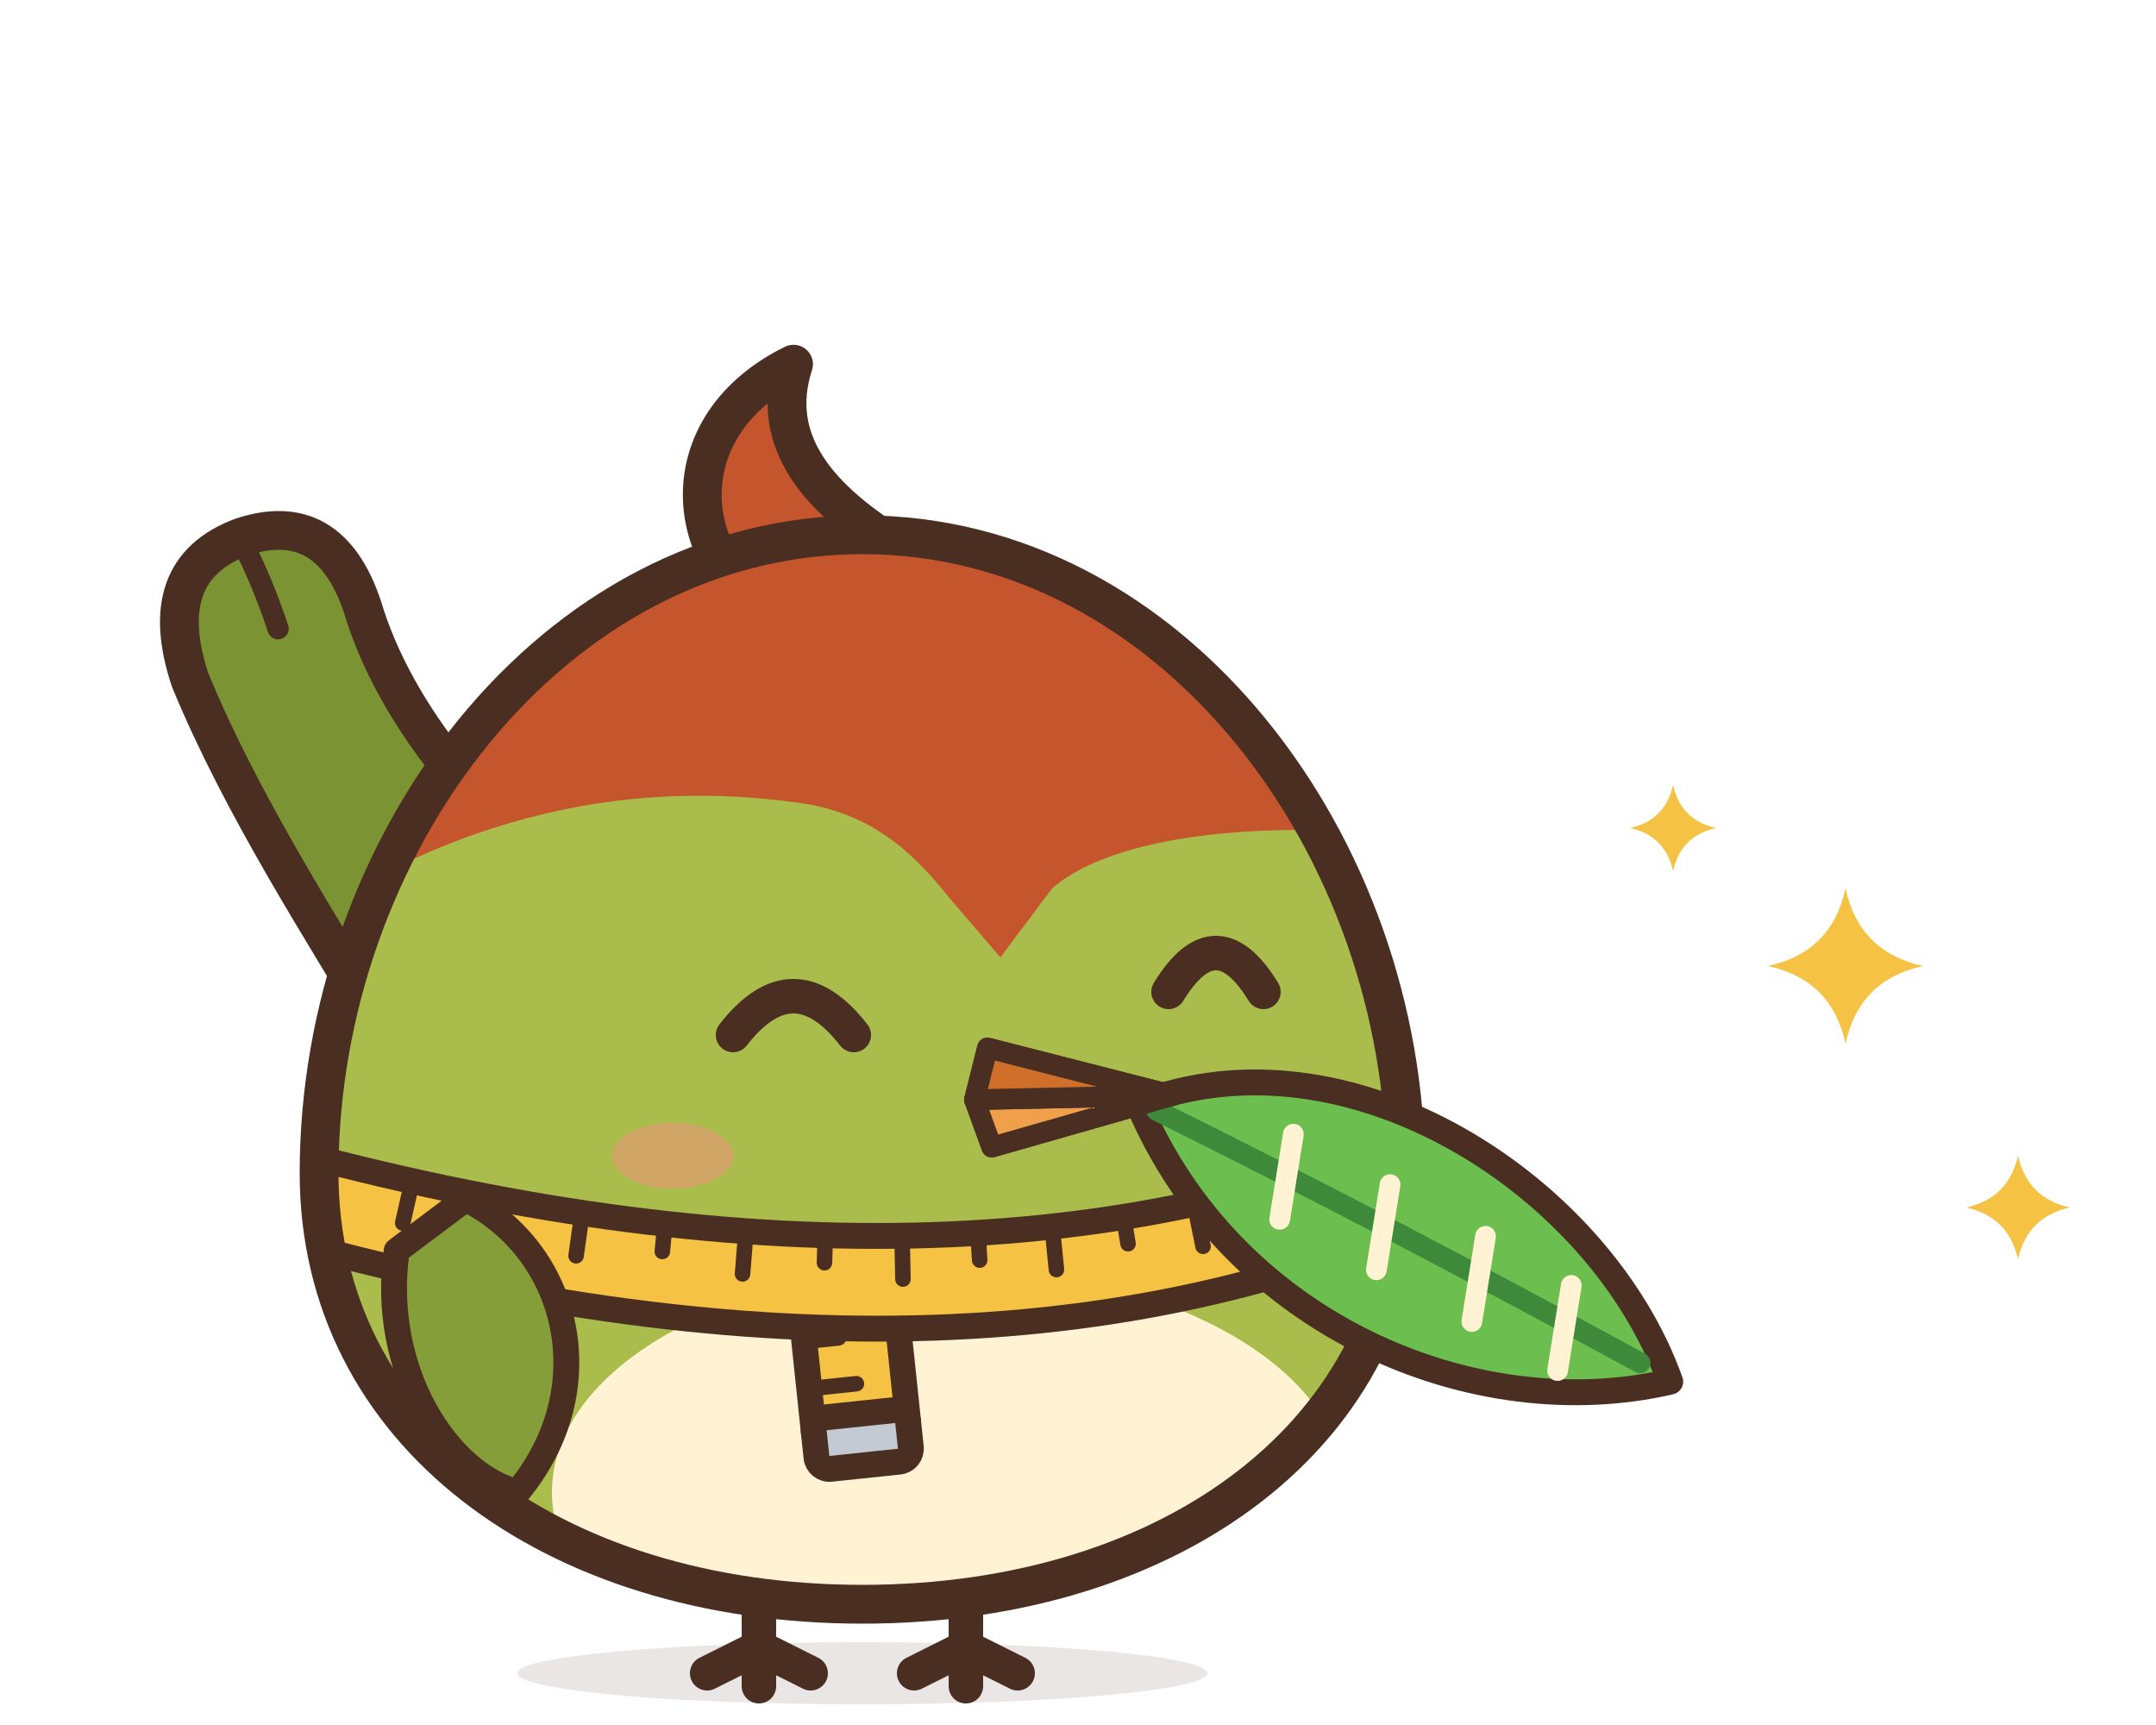
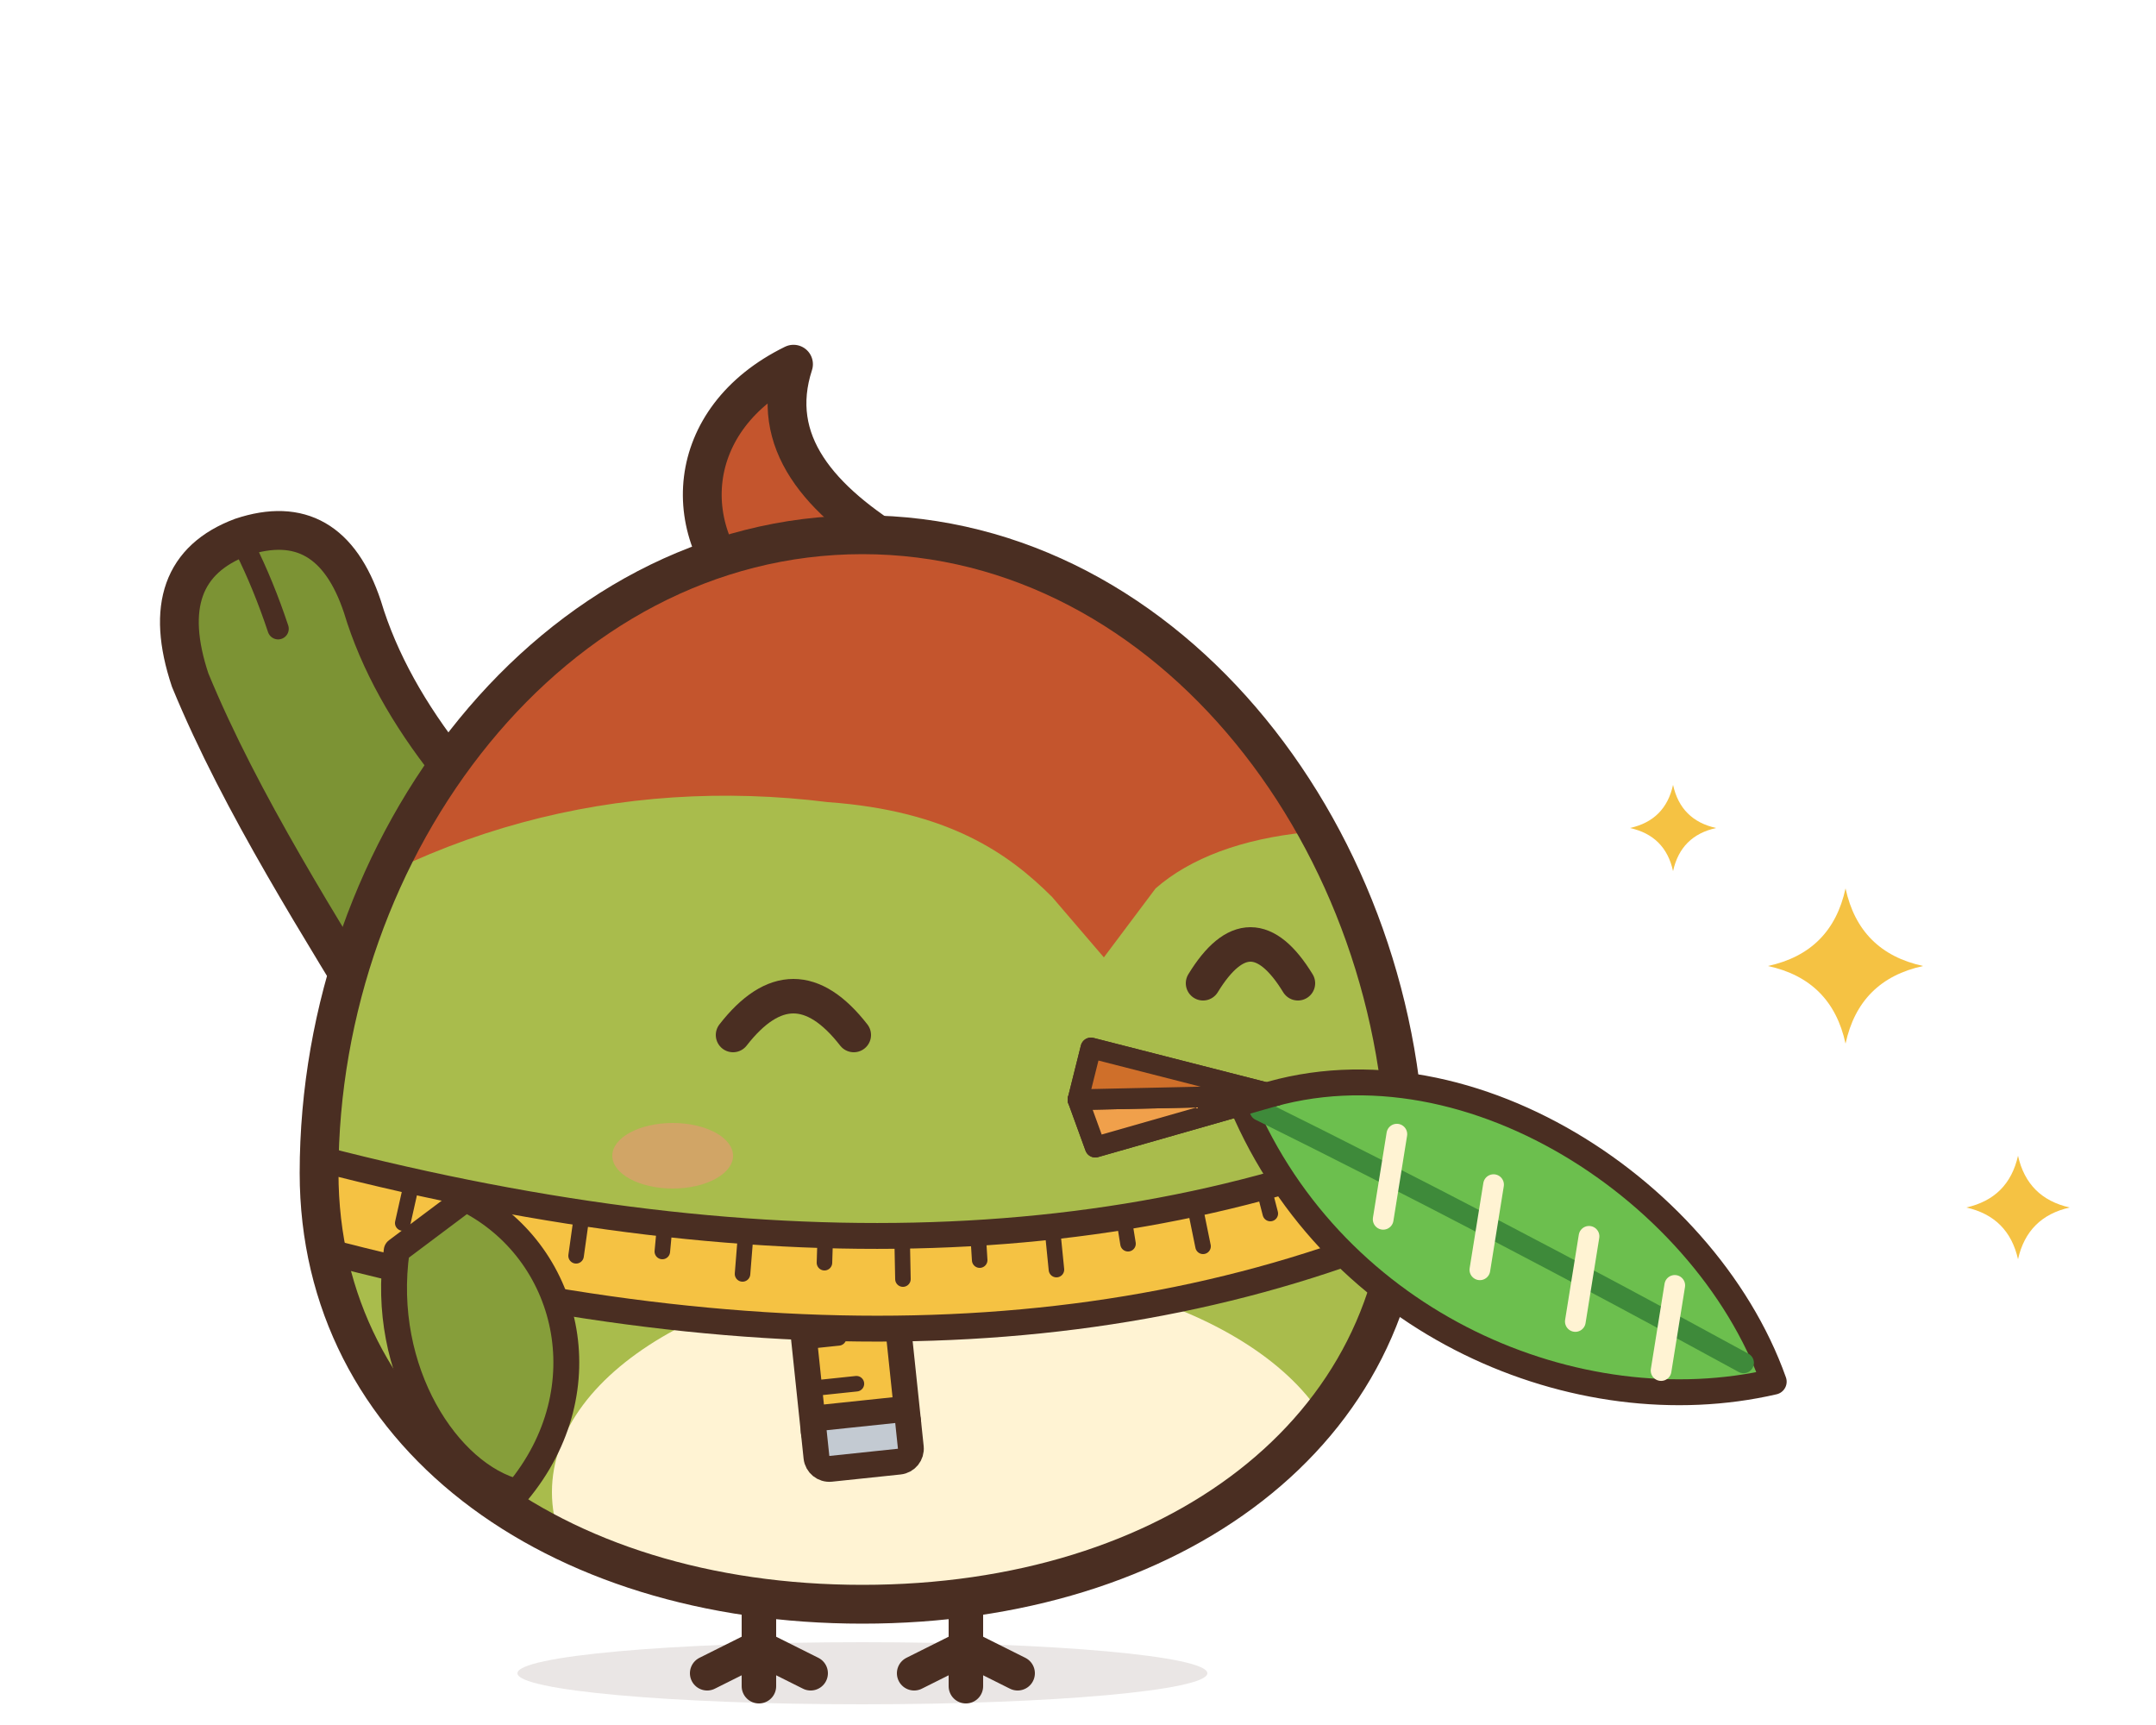
<svg xmlns="http://www.w3.org/2000/svg" viewBox="0 0 250 200" width="250" height="200" role="img" aria-labelledby="t d">
  <style>.tail{transform-box:fill-box;transform-origin:90% 92%}.wing{transform-box:fill-box;transform-origin:50% 5%}.eye{transform-box:fill-box;transform-origin:50% 50%}.offer{transform-box:fill-box;transform-origin:50% 100%;animation:offer 2.6s ease-in-out infinite}.tail{animation:bob 2.6s ease-in-out infinite}.wing{animation:lift 2.6s ease-in-out infinite}.star{transform-box:fill-box;transform-origin:50% 50%;animation:twinkle 2.6s ease-in-out infinite}.star.s2{animation-delay:.35s}.star.s3{animation-delay:.7s}@keyframes offer{0%,100%{transform:rotate(0) translateY(0)}35%,65%{transform:rotate(3deg) translateY(-3px)}}@keyframes bob{0%,100%{transform:rotate(0)}45%{transform:rotate(-7deg)}60%{transform:rotate(2deg)}}@keyframes lift{0%,100%{transform:rotate(0)}35%,65%{transform:rotate(-14deg)}}@keyframes twinkle{0%,100%{transform:scale(.55);opacity:.5}40%{transform:scale(1.1);opacity:1}}@media (prefers-reduced-motion: reduce){*{animation:none!important}}</style>
  <g class="offer">
    <defs>
      <clipPath id="fitz-rec">
        <path d="M100 62 C 136 62, 163 98, 163 136 C 163 166, 136 186, 100 186 C 64 186, 37 166, 37 136 C 37 98, 64 62, 100 62 Z" />
      </clipPath>
    </defs>
    <ellipse class="shadow" cx="100" cy="194" rx="40" ry="3.6" fill="#4A2E22" opacity=".12" />
    <g class="bird">
      <g class="feet">
        <path d="M88 183 L88 191 M82 194 L88 191 L94 194 M88 191 L88 195.5" stroke="#4A2E22" stroke-width="4" stroke-linecap="round" stroke-linejoin="round" fill="none" />
        <path d="M112 183 L112 191 M106 194 L112 191 L118 194 M112 191 L112 195.5" stroke="#4A2E22" stroke-width="4" stroke-linecap="round" stroke-linejoin="round" fill="none" />
      </g>
      <g class="tail">
        <g transform="translate(9.3 16.8) scale(.85)">
          <path d="M70 104 L42 122 C 33 107, 22 90, 15 73 Q 10 58 22 53.5 Q 34 49.5 38.5 63 C 43 78, 55 92, 70 104 Z" fill="#7C9334" stroke="#4A2E22" stroke-width="5.29" stroke-linejoin="round" />
          <path d="M22.5 55 Q 25 60 27 66" fill="none" stroke="#4A2E22" stroke-width="2.9" stroke-linecap="round" />
        </g>
      </g>
      <g class="tuft" transform="rotate(-14 100 66) translate(-6 0)">
        <path d="M93 67 C 86 57, 90 44, 104 41 C 99 49, 103 57, 111 65 Z" fill="#C4552D" stroke="#4A2E22" stroke-width="4.5" stroke-linejoin="round" />
      </g>
      <g class="body">
        <path d="M100 62 C 136 62, 163 98, 163 136 C 163 166, 136 186, 100 186 C 64 186, 37 166, 37 136 C 37 98, 64 62, 100 62 Z" fill="#A9BC4C" />
        <g clip-path="url(#fitz-rec)">
-           <path d="M28 112 C 48 96, 70 90, 92 93 C 101 94, 106 99, 110 104 L116 111 L122 103 C 130 96, 152 94, 178 99 L178 40 L28 40 Z" fill="#C4552D" />
+           <path d="M28 112 C 48 96, 72 90, 96 93 C 110 94, 117 99, 122 104 L128 111 L134 103 C 142 96, 158 94, 178 99 L178 40 L28 40 Z" fill="#C4552D" />
          <ellipse cx="110" cy="173" rx="46" ry="26" fill="#FFF3D3" />
        </g>
        <g transform="translate(98 148) rotate(-6)">
          <rect x="-5.5" y="0" width="11" height="19" rx="1.5" fill="#F5C243" stroke="#4A2E22" stroke-width="3" />
          <path d="M-5.5 7 L-1.5 7 M-5.5 12.5 L0 12.5" stroke="#4A2E22" stroke-width="1.8" stroke-linecap="round" />
          <rect x="-5.5" y="16" width="11" height="6" rx="1.5" fill="#C3CAD2" stroke="#4A2E22" stroke-width="3" />
        </g>
        <g class="band" clip-path="url(#fitz-rec)">
          <path d="M32 133 Q112 155 168 130 L168 140.5 Q112 166 32 143.5 Z" fill="#F5C243" />
          <path d="M47.8 136.9 L46.7 141.8 M57.7 139 L57.2 142.1 M67.5 140.6 L66.8 145.6 M77.1 141.9 L76.8 145.1 M86.5 142.7 L86.1 147.7 M95.7 143.2 L95.6 146.4 M104.6 143.3 L104.7 148.3 M113.4 142.9 L113.6 146.1 M122 142.2 L122.5 147.2 M130.3 141.1 L130.8 144.2 M138.5 139.6 L139.5 144.5 M146.5 137.6 L147.3 140.7 M154.2 135.3 L155.8 140.1" stroke="#4A2E22" stroke-width="1.8" stroke-linecap="round" />
          <path d="M32 133 Q112 155 168 130" fill="none" stroke="#4A2E22" stroke-width="3" />
          <path d="M32 143.5 Q112 166 168 140.5" fill="none" stroke="#4A2E22" stroke-width="3" />
        </g>
        <path d="M100 62 C 136 62, 163 98, 163 136 C 163 166, 136 186, 100 186 C 64 186, 37 166, 37 136 C 37 98, 64 62, 100 62 Z" fill="none" stroke="#4A2E22" stroke-width="4.5" />
        <g class="wing l">
          <path d="M54 139 C 66 145, 70 161, 60 173 C 52 171, 44 159, 46 145 Z" fill="#869E3A" stroke="#4A2E22" stroke-width="3" stroke-linejoin="round" />
        </g>
        <g class="blush" fill="#F2917C" opacity=".55">
          <ellipse cx="78" cy="134" rx="7" ry="3.8" />
-           <ellipse cx="153" cy="133" rx="4.5" ry="3.2" />
+           <ellipse cx="156" cy="134" rx="4" ry="3" />
        </g>
        <g class="pupils">
          <g class="eye">
            <path d="M85 120 Q92 111 99 120" fill="none" stroke="#4A2E22" stroke-width="4" stroke-linecap="round" stroke-linejoin="round" />
          </g>
          <g class="eye">
-             <path d="M135.5 115 Q141 106 146.5 115" fill="none" stroke="#4A2E22" stroke-width="4" stroke-linecap="round" stroke-linejoin="round" />
+             <path d="M139.5 114 Q145 105 150.5 114" fill="none" stroke="#4A2E22" stroke-width="4" stroke-linecap="round" stroke-linejoin="round" />
          </g>
        </g>
        <g class="beak">
-           <path d="M113 127.5 L136 127 L115 133 Z" fill="#F0A04B" stroke="#4A2E22" stroke-width="2.4" stroke-linejoin="round" />
-           <path d="M114.5 121.5 L136 127 L113 127.5 Z" fill="#CF6F2A" stroke="#4A2E22" stroke-width="2.4" stroke-linejoin="round" />
+           <path d="M125 127.5 L148 127 L127 133 Z" fill="#F0A04B" stroke="#4A2E22" stroke-width="2.4" stroke-linejoin="round" />
+           <path d="M126.5 121.5 L148 127 L125 127.5 Z" fill="#CF6F2A" stroke="#4A2E22" stroke-width="2.4" stroke-linejoin="round" />
        </g>
      </g>
    </g>
    <g class="leaf">
-       <g transform="translate(132 128) rotate(46)">
+       <g transform="translate(144 128) rotate(46)">
        <path d="M0 0 C 10 -24, 44 -32, 66 -22 C 54 -2, 26 10, 0 0 Z" fill="#6CBF4E" stroke="#4A2E22" stroke-width="3" stroke-linejoin="round" />
        <path d="M2 -1 Q 30 -11 62 -21" fill="none" stroke="#3E8A3A" stroke-width="2.4" stroke-linecap="round" />
        <path d="M15 -10.5 L21 -2.5 M27 -14.5 L33 -6.5 M39 -18.3 L45 -10.3 M50 -21.5 L56 -13.5" stroke="#FFF3D3" stroke-width="2.4" stroke-linecap="round" />
      </g>
    </g>
    <g class="beak">
-       <path d="M113 127.5 L136 127 L115 133 Z" fill="#F0A04B" stroke="#4A2E22" stroke-width="2.4" stroke-linejoin="round" />
-       <path d="M114.5 121.5 L136 127 L113 127.5 Z" fill="#CF6F2A" stroke="#4A2E22" stroke-width="2.4" stroke-linejoin="round" />
+       <path d="M125 127.5 L148 127 L127 133 Z" fill="#F0A04B" stroke="#4A2E22" stroke-width="2.4" stroke-linejoin="round" />
+       <path d="M126.5 121.5 L148 127 L125 127.5 Z" fill="#CF6F2A" stroke="#4A2E22" stroke-width="2.4" stroke-linejoin="round" />
    </g>
  </g>
  <path class="star" d="M214 103 Q215.6 110.4 223 112 Q215.6 113.6 214 121 Q212.4 113.6 205 112 Q212.4 110.4 214 103 Z" fill="#F5C243" />
  <path class="star s2" d="M234 134 Q235.1 138.9 240 140 Q235.1 141.1 234 146 Q232.9 141.1 228 140 Q232.9 138.9 234 134 Z" fill="#F5C243" />
  <path class="star s3" d="M194 91 Q194.9 95.1 199 96 Q194.9 96.9 194 101 Q193.1 96.9 189 96 Q193.1 95.1 194 91 Z" fill="#F5C243" />
</svg>
